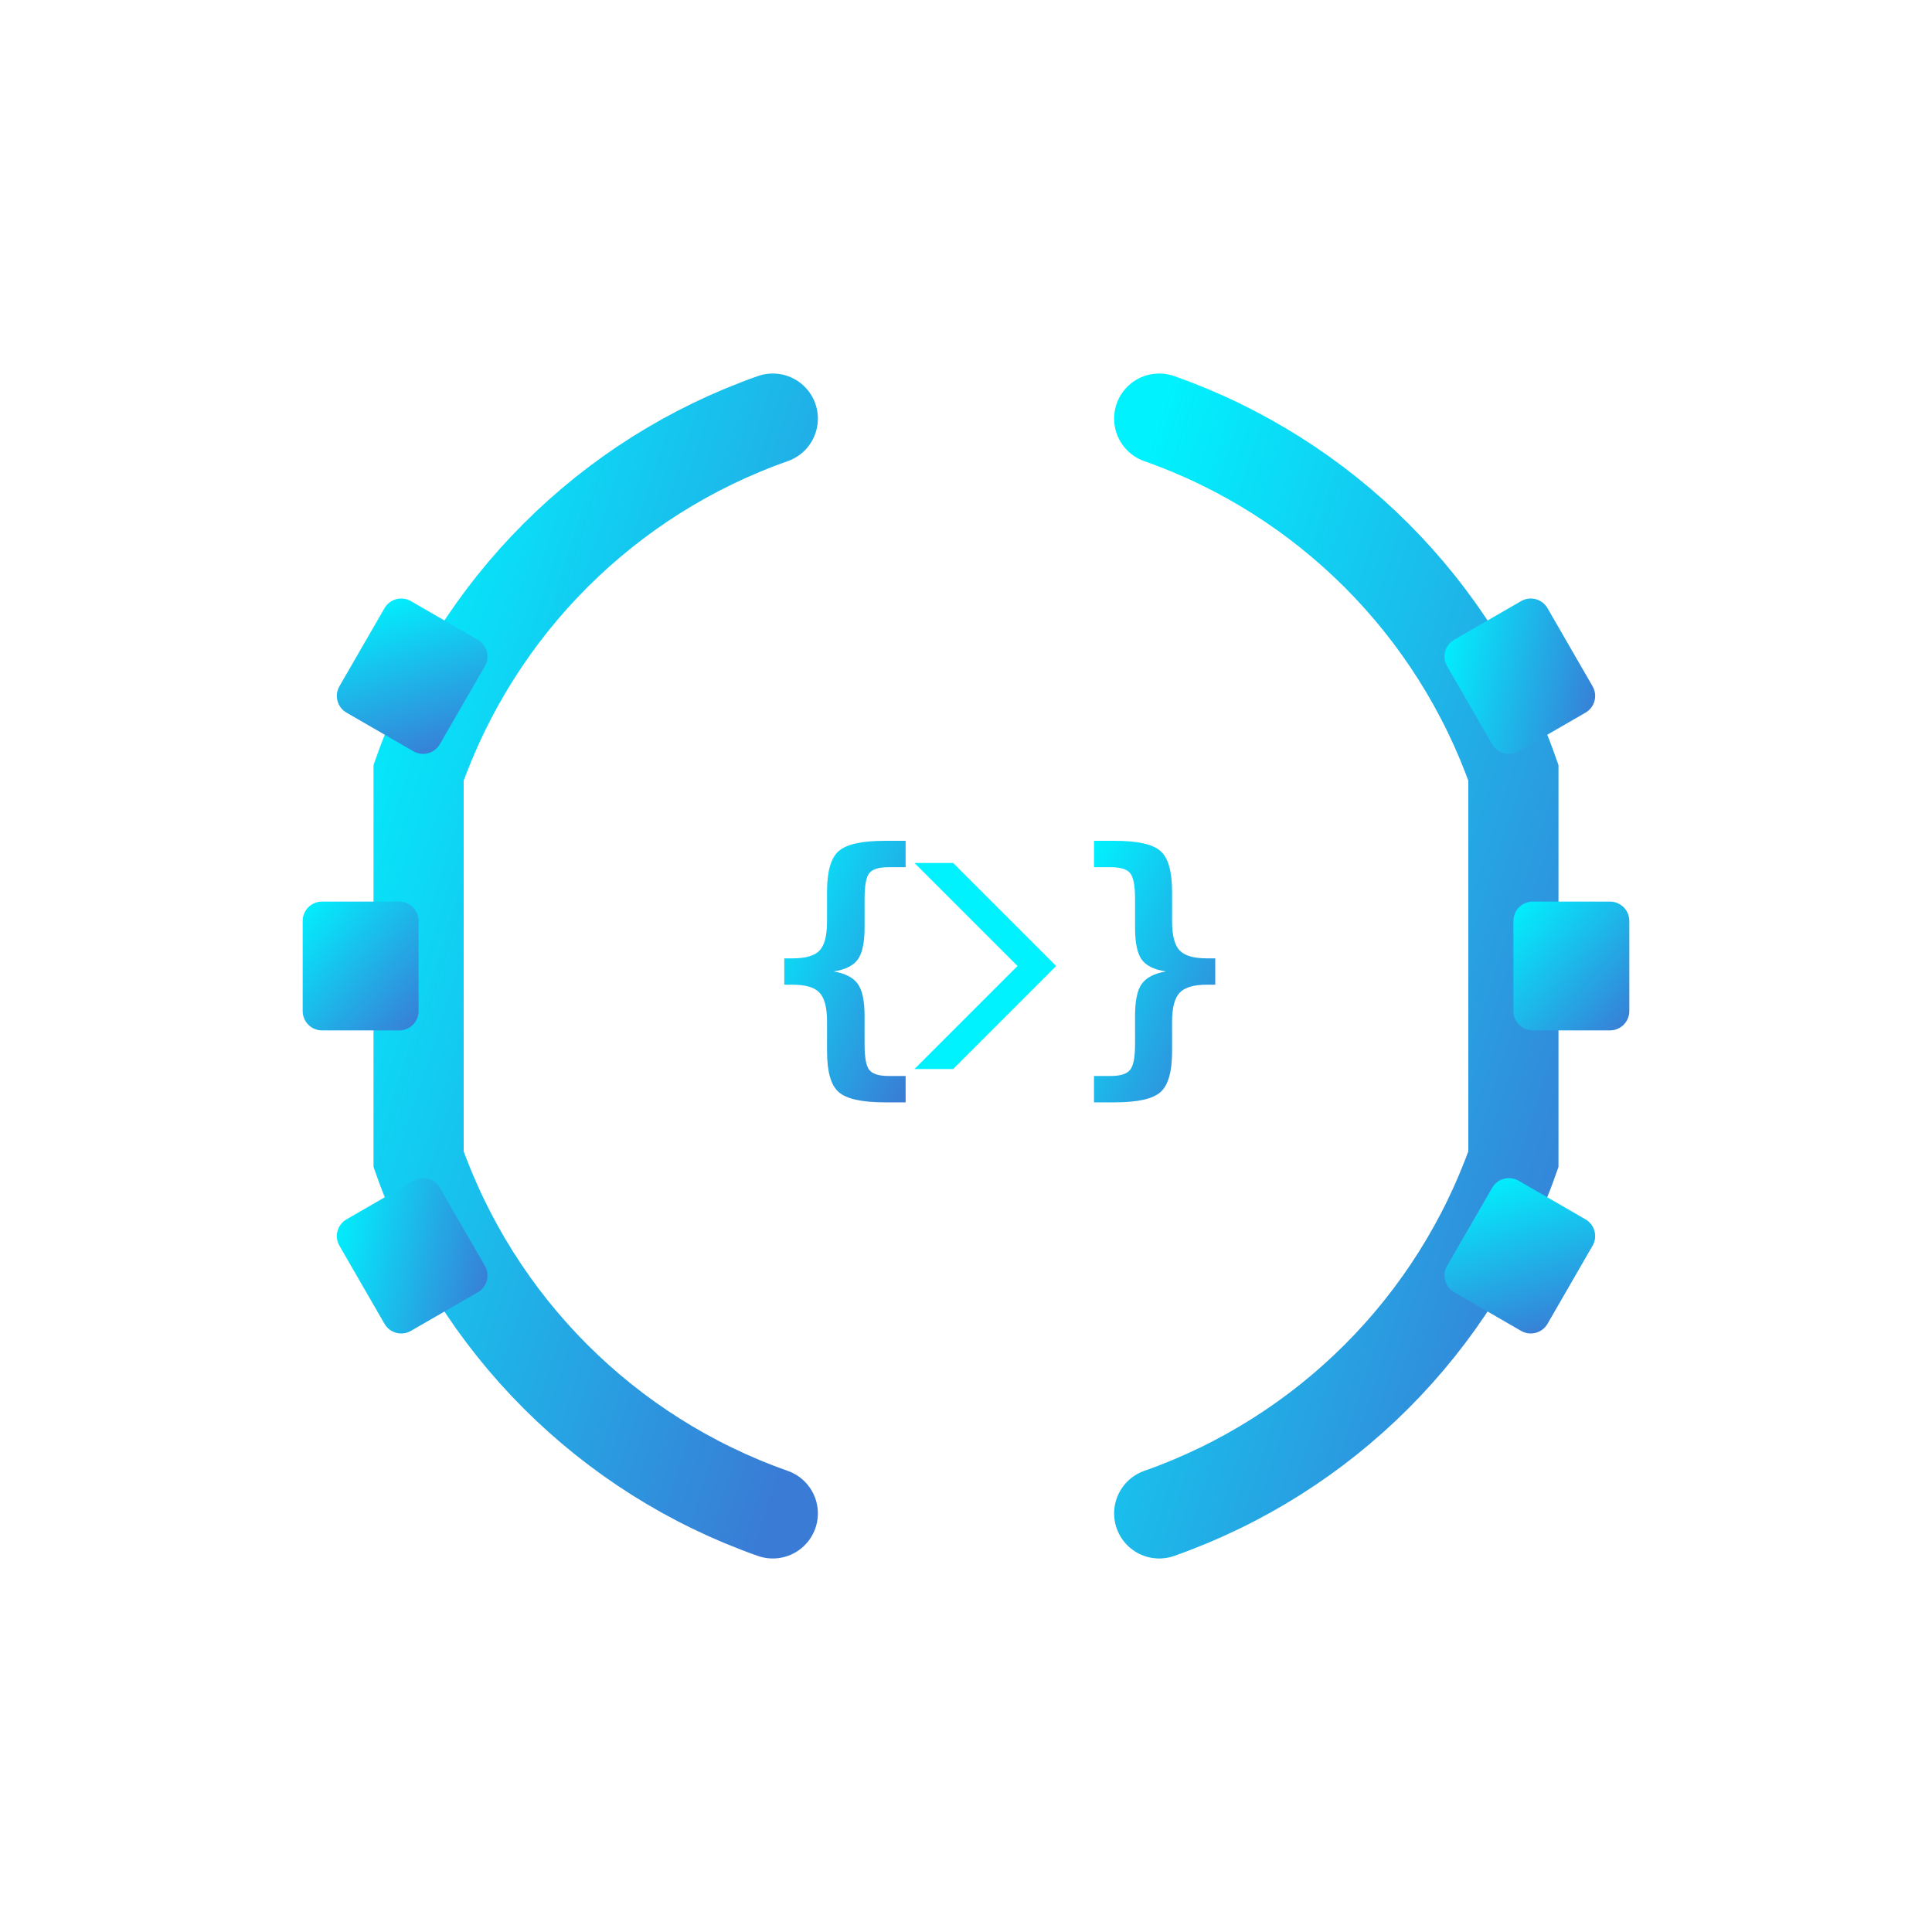
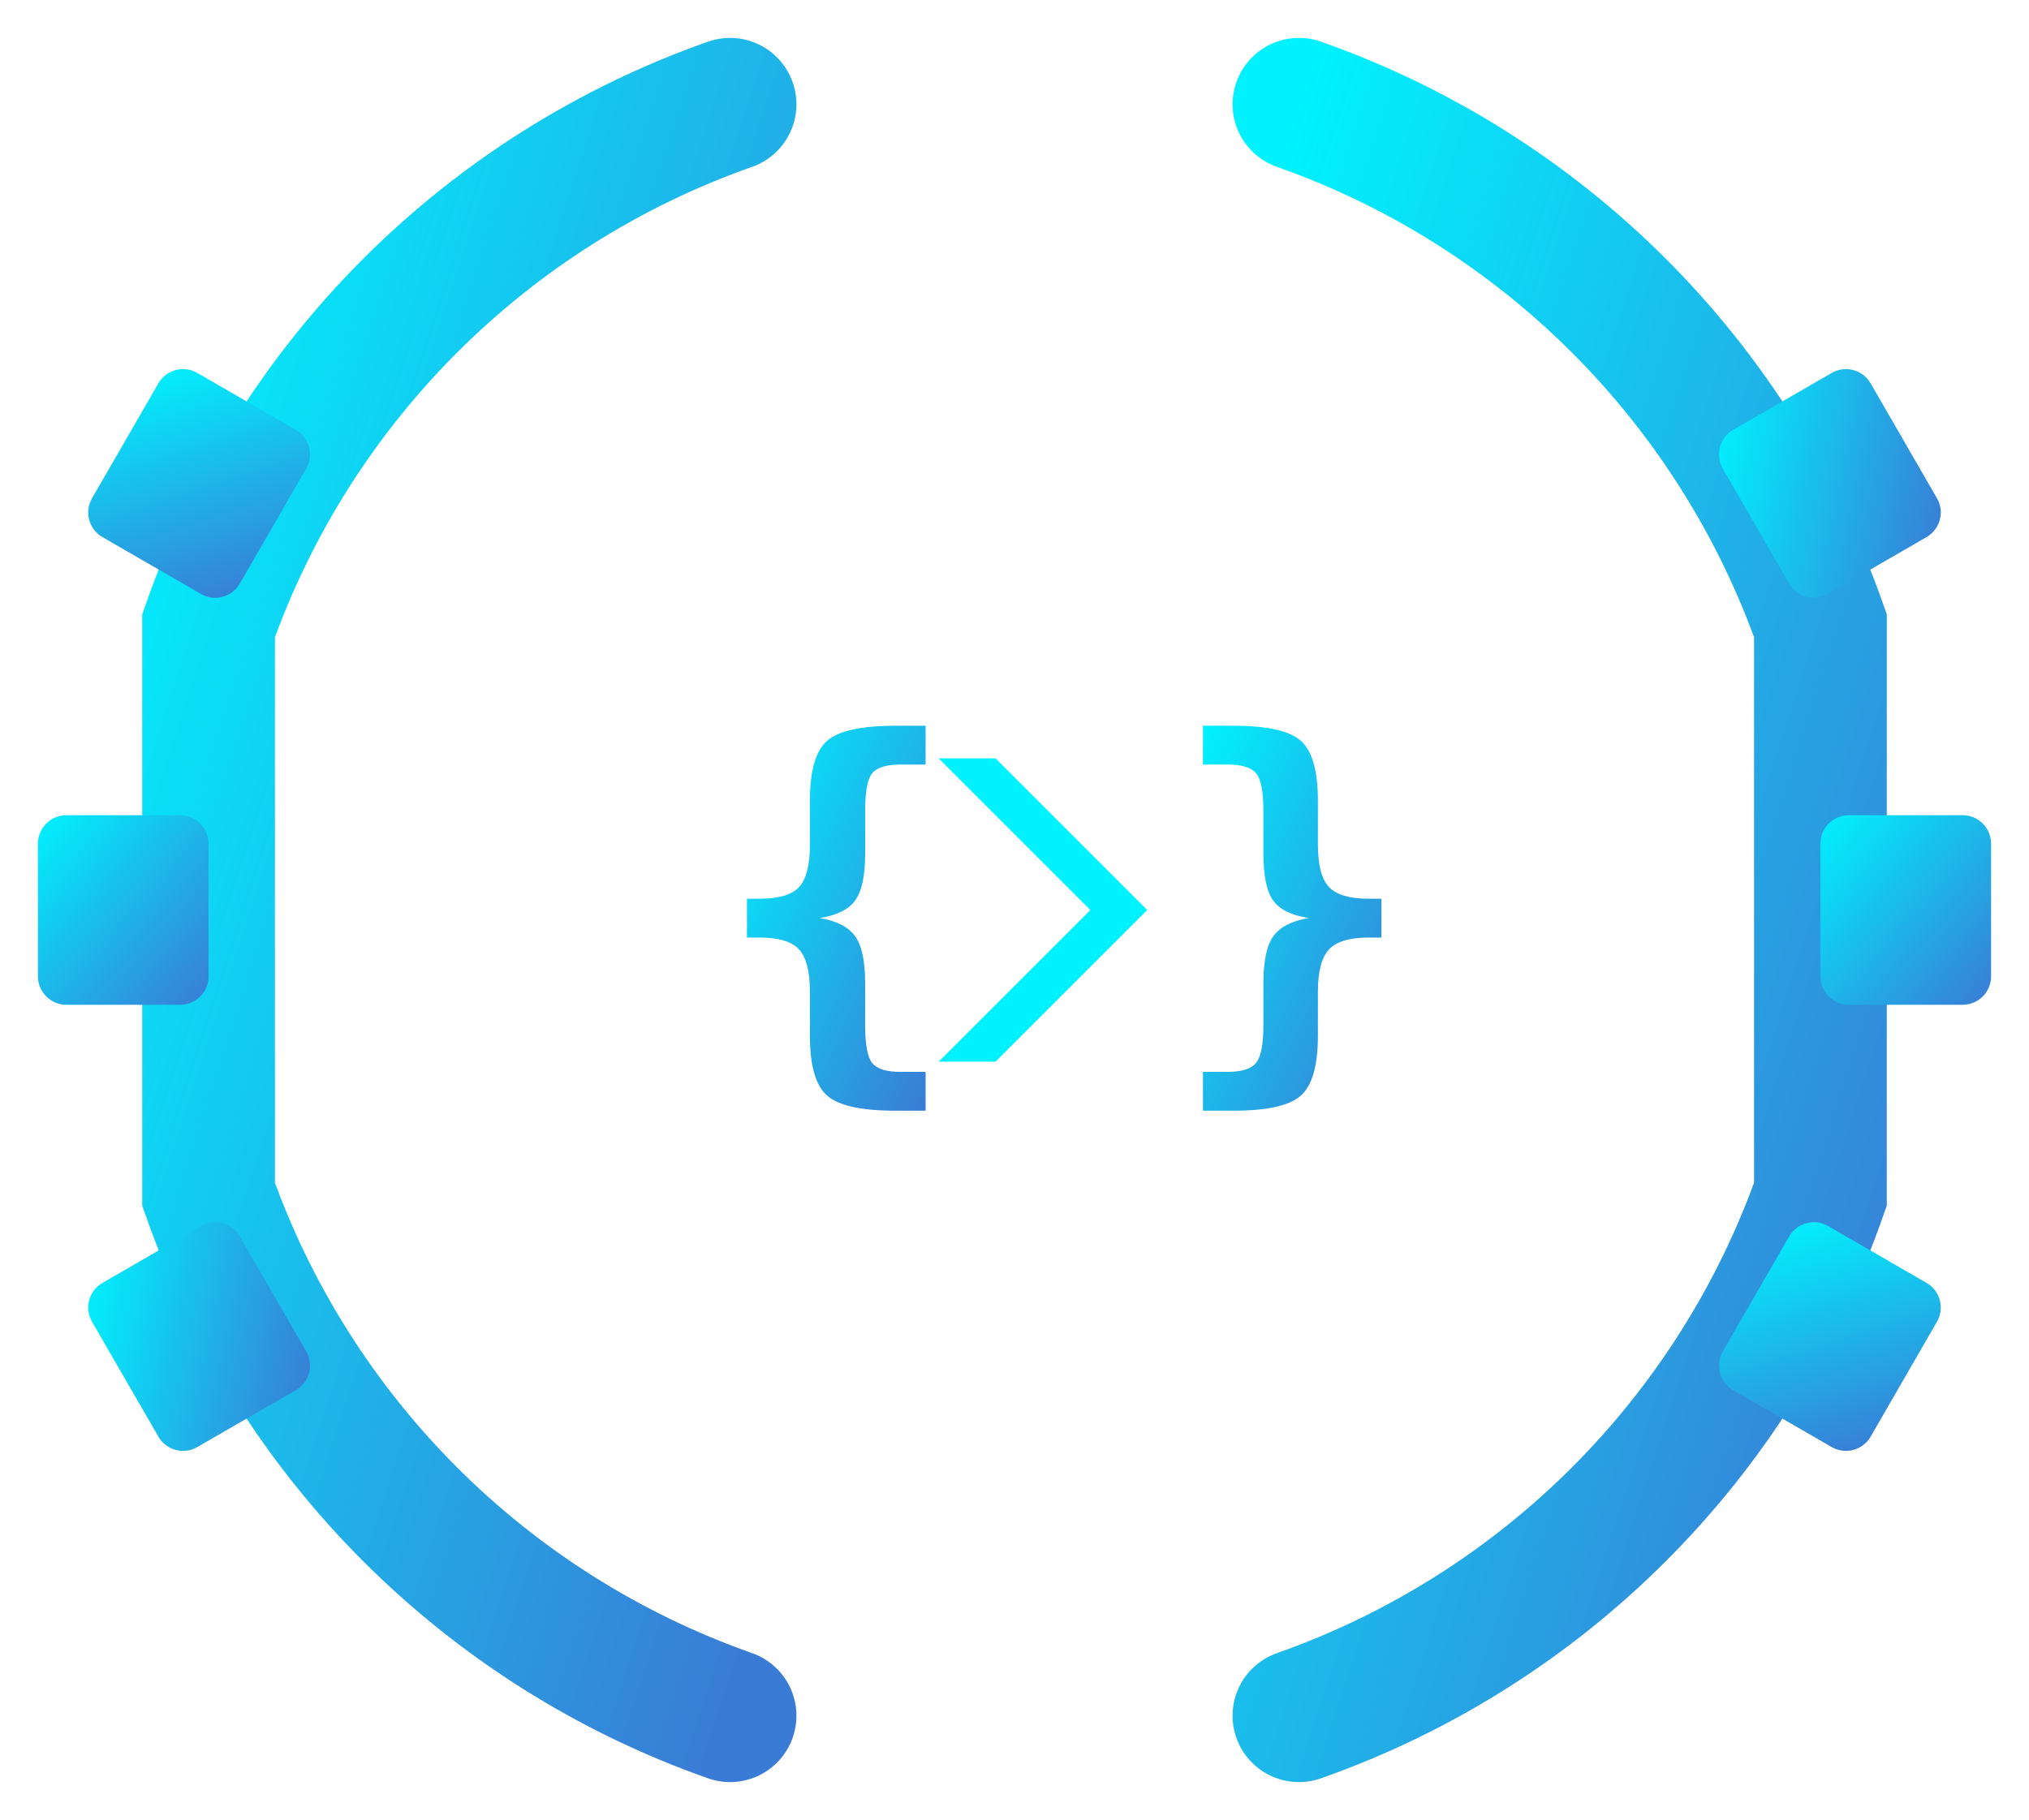
- <svg xmlns="http://www.w3.org/2000/svg" viewBox="0 0 300 300">
+ <svg xmlns="http://www.w3.org/2000/svg" viewBox="0 0 214 192">
  <defs>
    <linearGradient id="b2-brk" x1="0%" y1="0%" x2="100%" y2="100%">
      <stop offset="0%" stop-color="#00F2FE" />
      <stop offset="100%" stop-color="#3A7BD5" />
    </linearGradient>
  </defs>
-   <g transform="translate(150,150)">
+   <g transform="translate(107, 96)">
    <path d="M -30 -85 A 90 90 0 0 0 -85 -30 L -85 30 A 90 90 0 0 0 -30 85" fill="none" stroke="url(#b2-brk)" stroke-width="14" stroke-linecap="round" />
    <path d="M 30 -85 A 90 90 0 0 1 85 -30 L 85 30 A 90 90 0 0 1 30 85" fill="none" stroke="url(#b2-brk)" stroke-width="14" stroke-linecap="round" />
    <g fill="url(#b2-brk)">
      <rect x="-103" y="-10" width="18" height="20" rx="3" />
      <rect x="85" y="-10" width="18" height="20" rx="3" />
      <rect x="-95" y="-55" width="18" height="20" rx="3" transform="rotate(30 -86 -45)" />
      <rect x="77" y="-55" width="18" height="20" rx="3" transform="rotate(-30 86 -45)" />
      <rect x="-95" y="35" width="18" height="20" rx="3" transform="rotate(-30 -86 45)" />
      <rect x="77" y="35" width="18" height="20" rx="3" transform="rotate(30 86 45)" />
    </g>
    <text x="-32" y="14" font-family="monospace" font-size="44" font-weight="bold" fill="url(#b2-brk)">{</text>
    <path d="M -8 -16 L 8 0 L -8 16 L -2 16 L 14 0 L -2 -16 Z" fill="#00F2FE" />
    <text x="16" y="14" font-family="monospace" font-size="44" font-weight="bold" fill="url(#b2-brk)">}</text>
  </g>
</svg>
